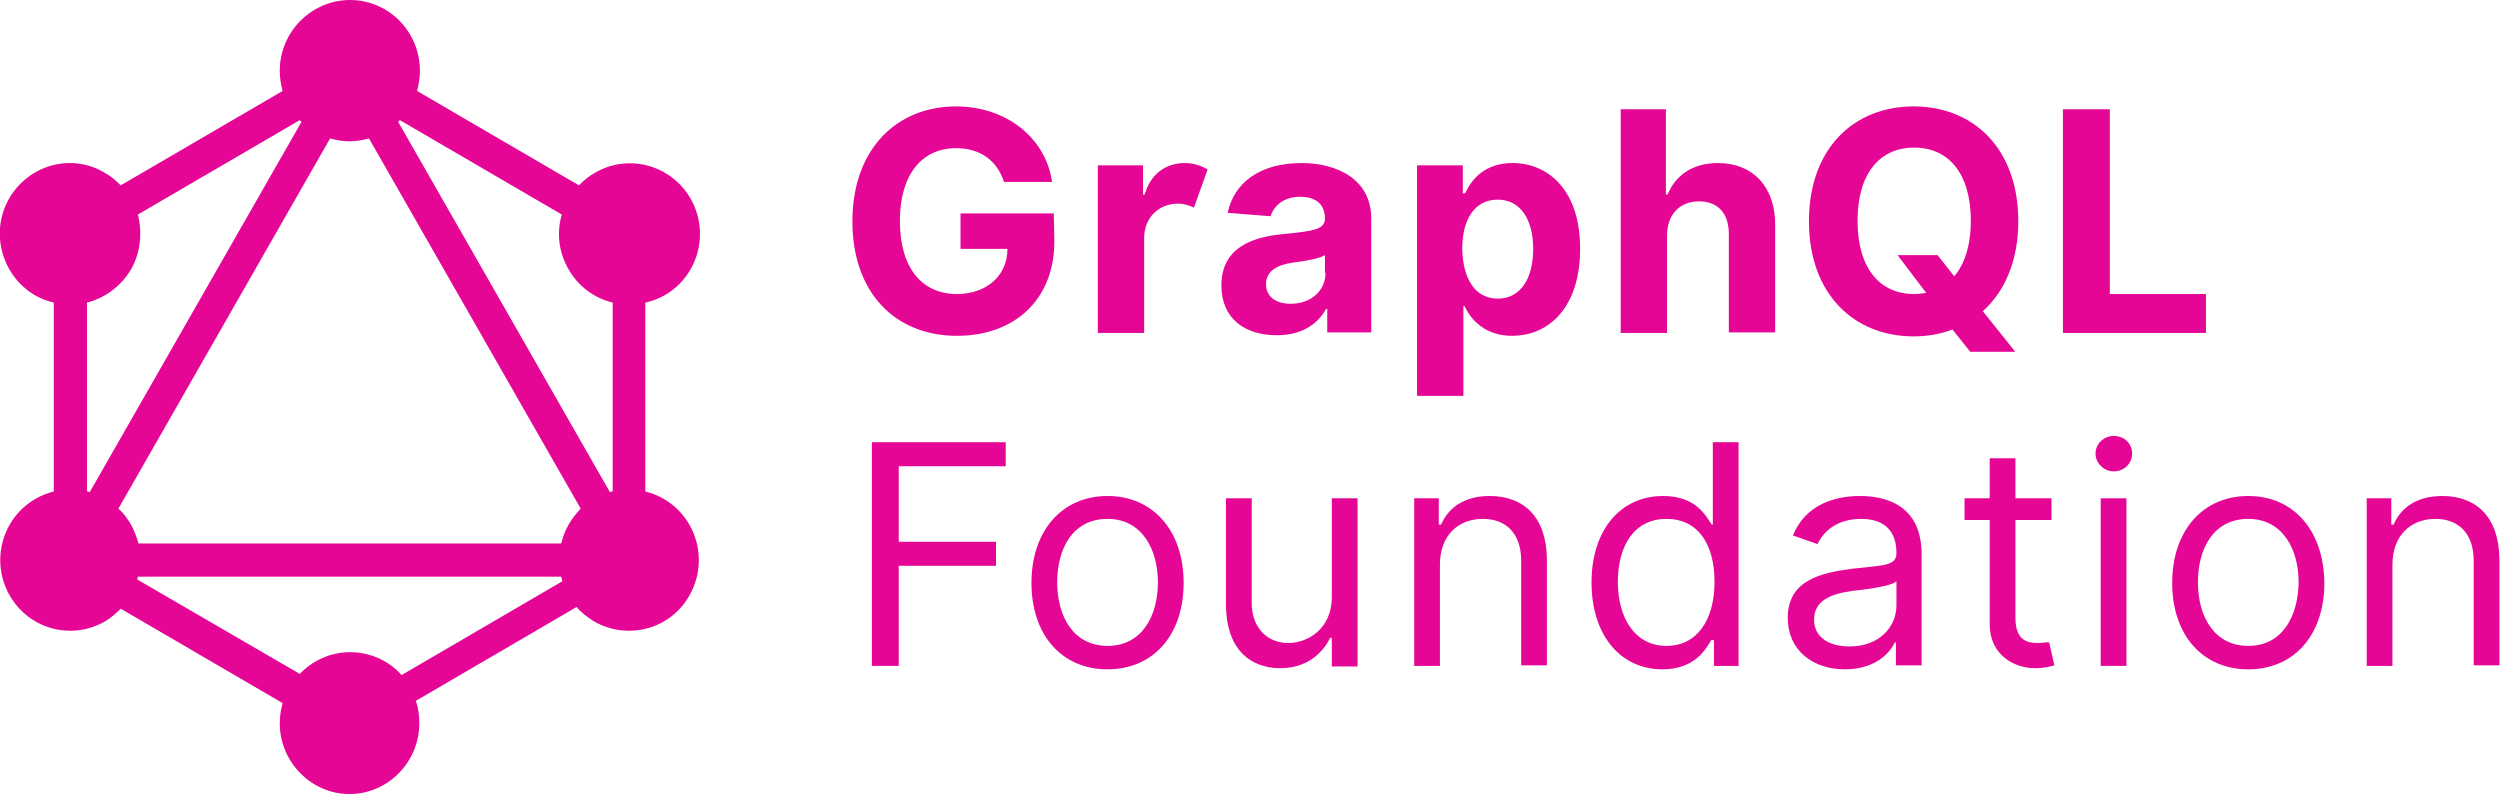
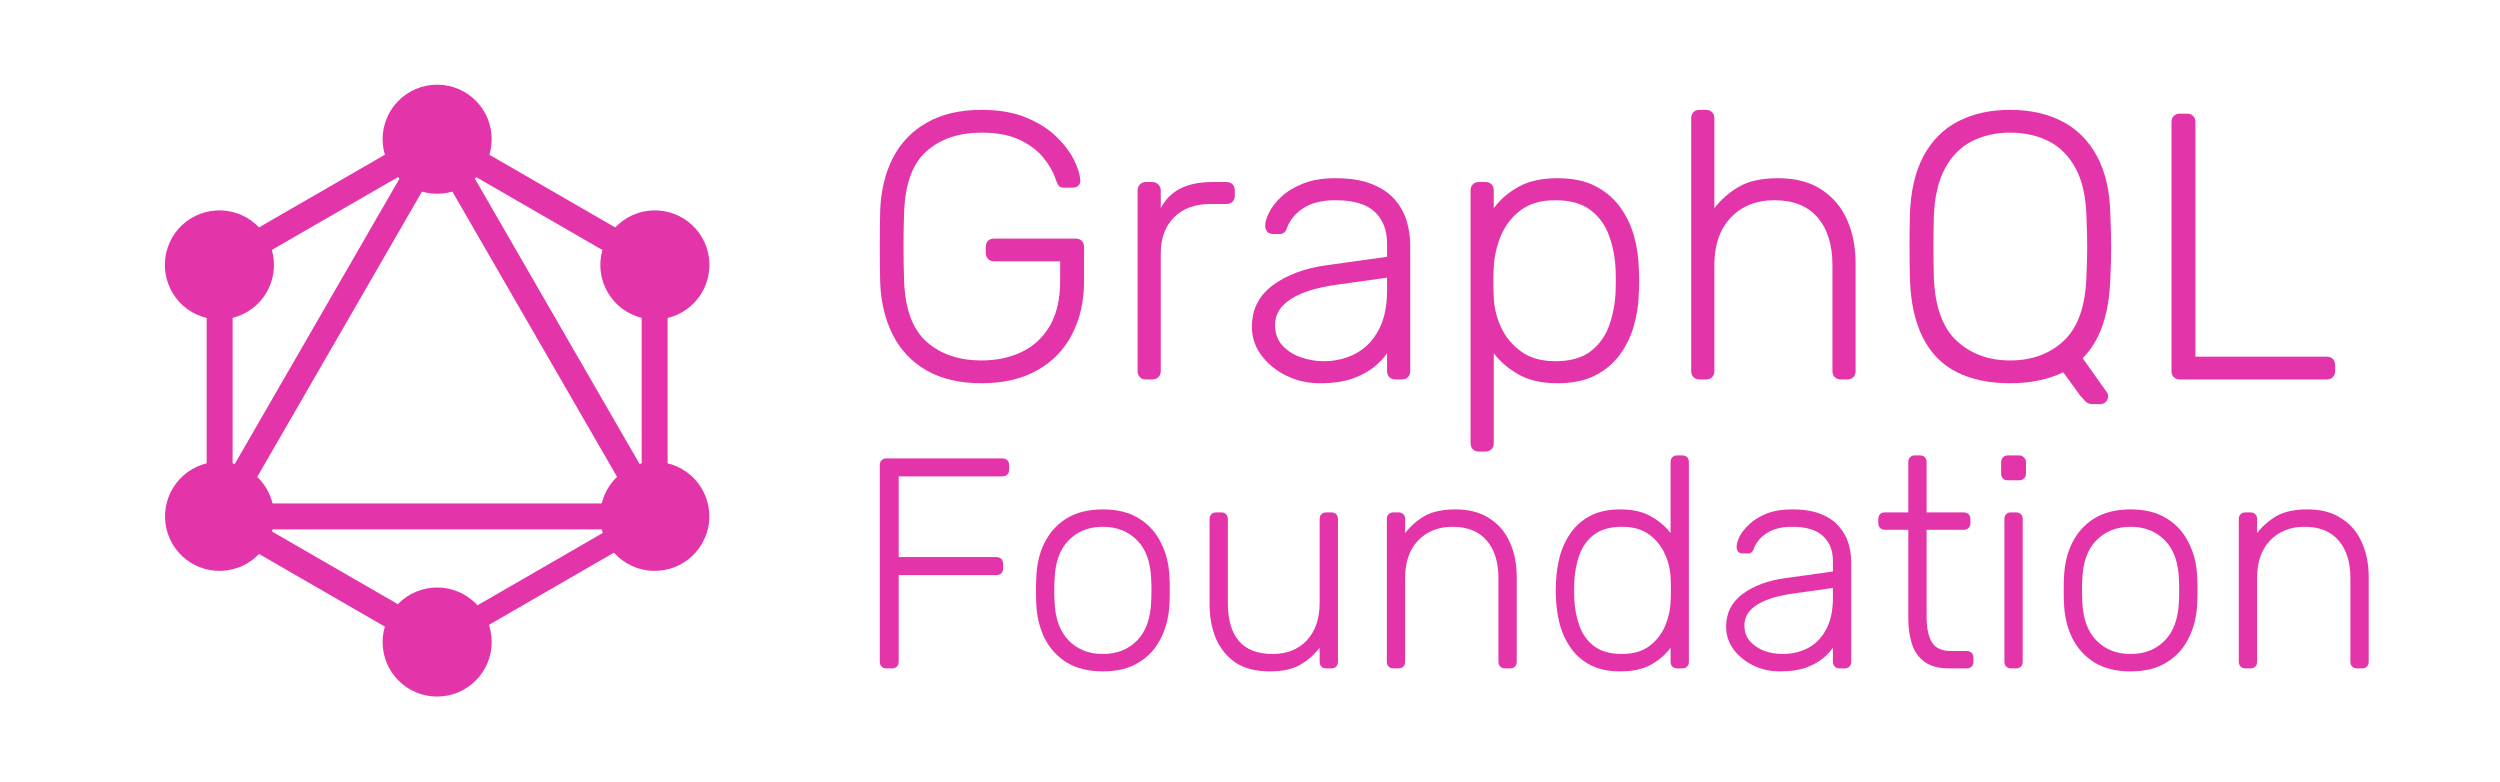
- <svg xmlns="http://www.w3.org/2000/svg" width="437" height="139" viewBox="0 0 437 139">
-   <g fill="#E50695" transform="translate(-1)">
-     <polygon points="153.4 116.4 158.1 116.4 158.1 98.9 175.1 98.9 175.1 94.7 158.1 94.7 158.1 81.5 176.8 81.5 176.8 77.3 153.4 77.3" />
-     <path d="M194.6 86.7C186.7 86.7 181.3 92.7 181.3 101.9 181.3 111 186.6 117 194.6 117 202.6 117 207.9 111 207.9 101.9 207.9 92.7 202.5 86.7 194.6 86.7zM194.6 112.9C188.6 112.9 185.8 107.7 185.8 101.8 185.8 95.9 188.5 90.7 194.6 90.7 200.6 90.7 203.4 96 203.4 101.8 203.4 107.7 200.6 112.9 194.6 112.9zM233.8 104.4C233.8 109.9 229.6 112.4 226.2 112.4 222.5 112.4 219.8 109.7 219.8 105.4L219.8 87.1 215.3 87.1 215.3 105.7C215.3 113.2 219.3 116.8 224.8 116.8 229.2 116.8 232.1 114.4 233.5 111.5L233.8 111.5 233.8 116.5 238.3 116.5 238.3 87.1 233.8 87.1 233.8 104.4zM261.4 86.7C257 86.7 254.2 88.7 252.9 91.7L252.5 91.7 252.5 87.1 248.2 87.1 248.2 116.4 252.7 116.4 252.7 98.7C252.7 93.6 255.9 90.7 260.2 90.7 264.4 90.7 266.9 93.4 266.9 98L266.9 116.3 271.4 116.3 271.4 97.7C271.3 90.3 267.3 86.7 261.4 86.7zM300.6 91.7L300.2 91.7C299.2 90.2 297.5 86.7 291.7 86.7 284.3 86.7 279.2 92.6 279.2 101.8 279.2 111.1 284.3 117 291.6 117 297.2 117 299.2 113.5 300.1 111.9L300.6 111.9 300.6 116.4 304.9 116.4 304.9 77.3 300.4 77.3 300.4 91.7 300.6 91.7zM292.3 112.9C286.7 112.9 283.8 107.9 283.8 101.7 283.8 95.5 286.6 90.7 292.3 90.7 297.8 90.7 300.7 95.1 300.7 101.7 300.7 108.3 297.7 112.9 292.3 112.9zM326.1 86.7C321.7 86.7 316.6 88.2 314.4 93.6L318.7 95.1C319.7 93 322 90.7 326.3 90.7 330.5 90.7 332.5 92.9 332.5 96.7 332.5 98.9 330.3 98.8 324.9 99.4 319.5 100.1 313.5 101.3 313.5 108 313.5 113.7 317.9 117 323.5 117 328.6 117 331.3 114.3 332.2 112.3L332.4 112.3 332.4 116.3 336.9 116.3 336.9 97.1C337 87.8 329.9 86.7 326.1 86.7zM332.5 105.8C332.5 109.5 329.6 113 324.3 113 320.7 113 318.1 111.4 318.1 108.3 318.1 104.9 321.2 103.8 324.7 103.3 326.6 103.1 331.7 102.5 332.5 101.6L332.5 105.8 332.5 105.8zM357.2 112.4C355.2 112.4 353.3 111.8 353.3 108L353.3 90.9 359.6 90.9 359.6 87.1 353.3 87.1 353.3 80.1 348.8 80.1 348.8 87.1 344.4 87.1 344.4 90.9 348.8 90.9 348.8 109.2C348.8 114.3 352.9 116.8 356.7 116.8 358.4 116.8 359.4 116.5 360.1 116.3L359.2 112.3C358.8 112.2 358.2 112.4 357.2 112.4z" />
-     <rect width="4.5" height="29.3" x="368.2" y="87.1" />
-     <path d="M370.5 76.2C368.7 76.2 367.3 77.6 367.3 79.3 367.3 81 368.8 82.4 370.5 82.4 372.3 82.4 373.7 81 373.7 79.3 373.7 77.5 372.3 76.2 370.5 76.2zM394 86.7C386.1 86.7 380.7 92.7 380.7 101.9 380.7 111 386 117 394 117 402 117 407.3 111 407.3 101.9 407.2 92.7 401.9 86.7 394 86.7zM394 112.9C388 112.9 385.2 107.7 385.2 101.8 385.2 95.9 387.9 90.7 394 90.7 400 90.7 402.8 96 402.8 101.8 402.7 107.7 400 112.9 394 112.9zM427.9 86.7C423.5 86.7 420.7 88.7 419.4 91.7L419 91.7 419 87.1 414.7 87.1 414.7 116.4 419.2 116.4 419.2 98.7C419.2 93.6 422.4 90.7 426.7 90.7 430.9 90.7 433.4 93.4 433.4 98L433.4 116.3 437.9 116.3 437.9 97.7C437.8 90.3 433.8 86.7 427.9 86.7zM185.2 37.3L168.9 37.3 168.9 43.5 177.1 43.5C177.1 48.4 173.2 51.4 168.3 51.4 162.2 51.4 158.3 46.9 158.3 38.6 158.3 30.6 162.1 25.9 168.1 25.9 172.4 25.9 175.3 28.1 176.5 31.8L184.9 31.8C183.8 24.1 176.9 18.6 168.1 18.6 157.8 18.6 150 26 150 38.7 150 51.1 157.4 58.7 168.3 58.7 178.2 58.7 185.3 52.5 185.3 42.2L185.2 37.3 185.2 37.3zM201.1 34L200.8 34 200.8 28.9 192.9 28.9 192.9 58.2 201 58.2 201 41.6C201 38 203.6 35.6 206.9 35.6 208 35.6 208.9 35.9 209.7 36.3L212.1 29.6C211 29 209.7 28.5 208.1 28.5 204.8 28.5 202.1 30.4 201.1 34zM228.5 28.5C221.3 28.5 216.7 31.9 215.6 37.2L223.1 37.8C223.7 35.9 225.4 34.4 228.3 34.4 231.1 34.4 232.6 35.8 232.6 38.2 232.6 40.1 230.6 40.4 225.5 40.9 219.7 41.4 214.5 43.4 214.5 49.9 214.5 55.7 218.6 58.6 224.2 58.6 228.5 58.6 231.3 56.7 232.8 54L233 54 233 58.1 240.7 58.1 240.7 38.4C240.8 31.4 234.8 28.5 228.5 28.5zM232.7 47.7C232.7 50.8 230.2 53.1 226.6 53.1 224.1 53.1 222.3 51.9 222.3 49.7 222.3 47.4 224.2 46.3 227 45.9 228.8 45.7 231.7 45.2 232.6 44.6L232.6 47.7 232.7 47.7 232.7 47.7zM265.4 28.5C260.5 28.5 258.2 31.4 257.1 33.8L256.7 33.8 256.7 28.9 248.7 28.9 248.7 69.2 256.8 69.2 256.8 53.5 257 53.5C258.1 55.9 260.6 58.7 265.3 58.7 272 58.7 277.2 53.4 277.2 43.6 277.3 33.5 271.8 28.5 265.4 28.5zM262.8 52.2C258.9 52.2 256.7 48.8 256.6 43.5 256.6 38.3 258.8 34.9 262.8 34.9 266.8 34.9 269 38.4 269 43.5 269 48.7 266.8 52.2 262.8 52.2zM301.3 28.5C296.9 28.5 293.9 30.6 292.5 34L292.2 34 292.2 19.1 284.3 19.1 284.3 58.2 292.4 58.2 292.4 41.2C292.4 37.4 294.7 35.2 298 35.2 301.3 35.2 303.2 37.3 303.2 40.9L303.2 58.1 311.3 58.1 311.3 39.5C311.4 32.7 307.4 28.5 301.3 28.5zM353.2 61.4L347.6 54.4C351.4 51 353.8 45.6 353.8 38.7 353.8 25.9 345.9 18.6 335.5 18.6 325.1 18.6 317.2 25.9 317.2 38.7 317.2 51.4 325.1 58.8 335.5 58.8 337.9 58.8 340.2 58.4 342.3 57.6L345.4 61.5 353.2 61.5 353.2 61.4zM342.6 48.3L339.7 44.6 332.7 44.6 337.7 51.2C337 51.3 336.3 51.4 335.6 51.4 329.6 51.4 325.7 46.9 325.7 38.6 325.7 30.3 329.6 25.8 335.6 25.8 341.6 25.8 345.5 30.3 345.5 38.6 345.5 42.9 344.4 46.2 342.6 48.3z" />
-     <polygon points="386.6 51.4 369.8 51.4 369.8 19.1 361.6 19.1 361.6 58.2 386.6 58.2" />
-     <path d="M117.2,51.6 C123.1,48.2 125.1,40.6 121.7,34.7 C118.3,28.8 110.8,26.8 105,30.2 C103.9,30.8 103,31.6 102.2,32.4 L73.9,15.9 C74.2,14.8 74.4,13.6 74.4,12.4 C74.4,5.5 68.9,0 62.2,0 C55.5,0 49.9,5.5 49.9,12.4 C49.9,13.6 50.1,14.8 50.4,15.9 L22.1,32.4 C21.3,31.6 20.4,30.8 19.3,30.2 C13.5,26.7 6,28.8 2.6,34.7 C-0.8,40.6 1.3,48.2 7.1,51.6 C8.1,52.2 9.2,52.6 10.4,52.9 L10.4,85.9 C9.3,86.2 8.2,86.6 7.2,87.2 C1.3,90.6 -0.7,98.2 2.7,104.1 C6.1,110 13.5,112 19.4,108.6 C20.4,108 21.3,107.2 22.1,106.4 L50.4,122.9 C50.1,124 49.9,125.2 49.9,126.4 C49.9,133.2 55.4,138.8 62.1,138.8 C68.8,138.8 74.3,133.2 74.3,126.4 C74.3,125 74.1,123.7 73.7,122.5 L101.8,106.1 C102.6,107.1 103.7,107.9 104.8,108.6 C110.7,112 118.2,110 121.5,104.1 C124.9,98.2 122.9,90.6 117,87.2 C116,86.6 114.9,86.2 113.8,85.9 L113.8,52.9 C115.1,52.6 116.1,52.2 117.2,51.6 Z M16.7,86 C16.5,86 16.4,85.9 16.2,85.9 L16.2,52.9 C19.3,52.1 22.1,50.1 23.9,47.1 C25.6,44.1 25.9,40.6 25.1,37.5 L53.4,21 C53.5,21.1 53.6,21.2 53.7,21.3 L16.7,86 Z M71.2,118 C69,115.5 65.7,114 62.2,114 C58.7,114 55.6,115.5 53.4,117.8 L25,101.3 C25,101.1 25.1,101 25.1,100.8 L99.1,100.8 C99.2,101.1 99.2,101.3 99.3,101.6 L71.2,118 Z M100.4,91.7 C99.8,92.7 99.4,93.8 99.1,95 L25.2,95 C24.9,93.9 24.5,92.8 23.9,91.7 C23.3,90.7 22.6,89.7 21.7,88.9 L58.7,24.2 C59.8,24.5 60.9,24.7 62.1,24.7 C63.3,24.7 64.4,24.5 65.5,24.2 L102.5,88.9 C101.8,89.7 101,90.6 100.4,91.7 Z M108.1,85.9 C107.9,85.9 107.8,86 107.6,86 L70.6,21.3 C70.7,21.2 70.8,21.1 70.9,21 L99.2,37.5 C98.3,40.6 98.6,44 100.4,47.1 C102.1,50.1 104.9,52.1 108.1,52.9 C108.1,52.9 108.1,85.9 108.1,85.9 Z" />
+ <svg xmlns="http://www.w3.org/2000/svg" version="1.1" x="0" y="0" width="1600" height="500" viewBox="0, 0, 1600, 500" id="svg56">
+   <defs id="defs60" />
+   <g id="g1213">
+     <g id="GraphQL-mark">
+       <path d="m 137.239,352.66 -14.376,-8.3 160.15,-277.38 14.376,8.3 z" fill="#e434aa" id="path7" />
+       <path d="m 119.571,322.2 h 320.3 v 16.6 h -320.3 z" fill="#e434aa" id="path9" />
+       <path d="m 286.119,424.026 -160.21,-92.5 8.3,-14.376 160.21,92.5 z" fill="#e434aa" id="path11" />
+       <path d="m 425.293,182.947 -160.21,-92.5 8.301,-14.376 160.21,92.5 z" fill="#e434aa" id="path13" />
+       <path d="m 134.253,182.883 -8.3,-14.375 160.21,-92.5 8.301,14.375 z" fill="#e434aa" id="path15" />
+       <path d="m 422.339,352.663 -160.15,-277.38 14.376,-8.3 160.15,277.38 z" fill="#e434aa" id="path17" />
+       <path d="m 132.271,157.5 h 16.6 v 185 h -16.6 z" fill="#e434aa" id="path19" />
+       <path d="m 410.671,157.5 h 16.6 v 185 h -16.6 z" fill="#e434aa" id="path21" />
+       <path d="m 283.293,416.999 -7.25,-12.557 139.339,-80.45 7.25,12.557 z" fill="#e434aa" id="path23" />
+       <path d="m 449.272,347.9 c -9.6,16.7 -31,22.4 -47.7,12.8 -16.701,-9.6 -22.4,-31 -12.8,-47.7 9.599,-16.7 31,-22.4 47.699,-12.8 16.801,9.7 22.5,31 12.801,47.7" fill="#e434aa" id="path25" />
+       <path d="m 170.671,187 c -9.6,16.7 -31,22.4 -47.7,12.8 -16.7,-9.6 -22.4,-31 -12.8,-47.7 9.6,-16.7 31,-22.4 47.7,-12.8 16.7,9.7 22.4,31 12.8,47.7" fill="#e434aa" id="path27" />
+       <path d="m 110.271,347.9 c -9.6,-16.7 -3.9,-38 12.8,-47.7 16.7,-9.6 38,-3.9 47.7,12.8 9.6,16.7 3.9,38 -12.8,47.7 -16.8,9.6 -38.1,3.9 -47.7,-12.8" fill="#e434aa" id="path29" />
+       <path d="m 388.871,187 c -9.6,-16.7 -3.9,-38 12.8,-47.7 16.7,-9.6 38,-3.9 47.7,12.8 9.6,16.7 3.9,38 -12.8,47.7 -16.7,9.6 -38.1,3.9 -47.7,-12.8" fill="#e434aa" id="path31" />
+       <path d="m 279.771,445.8 c -19.3,0 -34.9,-15.6 -34.9,-34.9 0,-19.3 15.6,-34.9 34.9,-34.9 19.301,0 34.9,15.6 34.9,34.9 0,19.2 -15.599,34.9 -34.9,34.9" fill="#e434aa" id="path33" />
+       <path d="m 279.771,124 c -19.3,0 -34.9,-15.6 -34.9,-34.9 0,-19.3 15.6,-34.9 34.9,-34.9 19.301,0 34.9,15.6 34.9,34.9 0,19.3 -15.599,34.9 -34.9,34.9" fill="#e434aa" id="path35" />
+     </g>
+     <g id="g1175">
+       <g id="GraphQL-text" transform="translate(0,-89.50873)">
+         <path d="m 1395.102,332.35 q -2.43,0 -3.888,-1.458 -1.458,-1.458 -1.458,-3.888 V 167.596 q 0,-2.43 1.458,-3.888 1.458,-1.458 3.888,-1.458 h 4.617 q 2.43,0 3.888,1.458 1.458,1.458 1.458,3.888 V 317.77 h 83.835 q 2.673,0 4.131,1.458 1.458,1.458 1.458,4.131 v 3.645 q 0,2.43 -1.458,3.888 -1.458,1.458 -4.131,1.458 z" fill="#e434aa" id="path38" />
+         <path d="m 1338.969,348.145 q -2.673,0 -4.618,-2.066 -1.944,-2.065 -3.158,-3.523 L 1320.5,327.733 q -14.579,7.047 -34.02,7.047 -20.168,0 -34.262,-7.169 -14.094,-7.168 -21.628,-22.113 -7.533,-14.944 -8.262,-37.786 -0.243,-10.935 -0.243,-20.412 0,-9.477 0.243,-20.412 0.729,-22.599 8.749,-37.544 8.018,-14.944 22.234,-22.234 14.215,-7.29 33.169,-7.29 18.954,0 33.17,7.29 14.215,7.29 22.356,22.234 8.14,14.945 8.626,37.544 0.487,10.935 0.487,20.412 0,9.477 -0.487,20.412 -1.215,34.749 -17.739,51.03 l 15.552,21.87 q 0.243,0.243 0.487,0.85 0.242,0.608 0.242,1.823 0,1.944 -1.458,3.402 -1.457,1.458 -3.402,1.458 z M 1286.48,320.2 q 20.899,0 34.385,-12.636 13.486,-12.636 14.458,-41.067 0.486,-10.935 0.486,-19.197 0,-8.262 -0.486,-19.197 -0.485,-18.954 -6.925,-30.861 -6.44,-11.907 -17.253,-17.375 -10.813,-5.467 -24.665,-5.467 -13.608,0 -24.421,5.467 -10.814,5.468 -17.253,17.375 -6.44,11.907 -7.169,30.861 -0.242,10.935 -0.242,19.197 0,8.262 0.242,19.197 0.972,28.431 14.581,41.067 13.607,12.636 34.262,12.636 z" fill="#e434aa" id="path40" />
+         <path d="m 1087.707,332.35 q -2.43,0 -3.888,-1.458 -1.458,-1.458 -1.458,-3.888 V 165.166 q 0,-2.43 1.458,-3.888 1.458,-1.458 3.888,-1.458 h 4.131 q 2.43,0 3.888,1.458 1.458,1.458 1.458,3.888 v 57.591 q 6.561,-8.505 15.916,-13.851 9.356,-5.346 24.908,-5.346 16.524,0 27.58,7.168 11.057,7.169 16.524,19.44 5.468,12.272 5.468,27.824 v 69.012 q 0,2.43 -1.458,3.888 -1.458,1.458 -3.888,1.458 h -4.131 q -2.43,0 -3.888,-1.458 -1.458,-1.458 -1.458,-3.888 v -67.797 q 0,-19.44 -9.477,-30.497 -9.477,-11.056 -27.702,-11.056 -17.253,0 -27.824,11.056 -10.57,11.057 -10.57,30.497 v 67.797 q 0,2.43 -1.458,3.888 -1.458,1.458 -3.888,1.458 z" fill="#e434aa" id="path42" />
+         <path d="m 946.524,378.52 q -2.43,0 -3.888,-1.458 -1.458,-1.458 -1.458,-3.888 V 211.336 q 0,-2.43 1.458,-3.888 1.458,-1.458 3.888,-1.458 h 4.131 q 2.43,0 3.888,1.458 1.458,1.458 1.458,3.888 v 11.421 q 6.075,-8.262 15.916,-13.73 9.842,-5.467 24.908,-5.467 14.337,0 24.057,4.981 9.72,4.982 15.795,13.244 6.075,8.262 8.991,18.468 2.916,10.206 3.159,20.898 0.243,3.645 0.243,8.019 0,4.374 -0.243,8.019 -0.243,10.692 -3.159,20.898 -2.916,10.206 -8.991,18.468 -6.075,8.262 -15.795,13.243 -9.72,4.982 -24.057,4.982 -15.066,0 -24.908,-5.589 -9.841,-5.589 -15.916,-13.608 v 57.591 q 0,2.43 -1.458,3.888 -1.458,1.458 -3.888,1.458 z m 48.843,-57.834 q 14.337,0 22.599,-6.318 8.262,-6.318 11.907,-16.524 3.645,-10.206 4.131,-21.87 0.243,-6.804 0,-13.608 -0.486,-11.664 -4.131,-21.87 -3.645,-10.206 -11.907,-16.524 -8.262,-6.318 -22.599,-6.318 -13.851,0 -22.356,6.561 -8.505,6.561 -12.515,16.402 -4.009,9.842 -4.495,19.805 -0.243,3.645 -0.243,9.477 0,5.832 0.243,9.477 0.243,9.72 4.495,19.197 4.253,9.477 12.879,15.795 8.627,6.318 21.992,6.318 z" fill="#e434aa" id="path44" />
+         <path d="m 844.707,334.78 q -11.664,0 -21.506,-4.86 -9.841,-4.86 -15.916,-13.001 -6.075,-8.14 -6.075,-18.346 0,-16.524 13.365,-26.487 13.365,-9.963 34.749,-12.879 l 38.394,-5.346 v -8.505 q 0,-12.879 -7.898,-20.291 -7.897,-7.411 -25.15,-7.411 -12.636,0 -20.412,4.981 -7.776,4.982 -10.692,13.001 -1.215,3.645 -4.617,3.645 h -3.888 q -2.916,0 -4.131,-1.58 -1.215,-1.579 -1.215,-3.766 0,-3.402 2.551,-8.505 2.552,-5.103 7.898,-10.085 5.346,-4.981 13.851,-8.383 8.505,-3.402 20.655,-3.402 14.337,0 23.692,3.888 9.356,3.888 14.58,10.084 5.225,6.197 7.412,13.73 2.187,7.533 2.187,14.823 v 80.919 q 0,2.43 -1.458,3.888 -1.458,1.458 -3.888,1.458 h -4.131 q -2.43,0 -3.888,-1.458 -1.458,-1.458 -1.458,-3.888 v -11.421 q -2.916,4.374 -8.262,8.748 -5.346,4.374 -13.73,7.411 -8.383,3.038 -21.019,3.038 z m 2.43,-14.094 q 11.178,0 20.412,-4.86 9.234,-4.86 14.701,-14.944 5.468,-10.085 5.468,-25.394 v -8.262 l -31.347,4.374 q -19.926,2.673 -30.132,9.234 -10.206,6.561 -10.206,16.524 0,8.019 4.617,13.122 4.617,5.103 11.785,7.654 7.169,2.552 14.702,2.552 z" fill="#e434aa" id="path46" />
+         <path d="m 733.413,332.35 q -2.43,0 -3.888,-1.458 -1.458,-1.458 -1.458,-3.888 V 211.579 q 0,-2.43 1.458,-4.01 1.458,-1.579 3.888,-1.579 h 3.888 q 2.43,0 4.009,1.579 1.58,1.58 1.58,4.01 v 11.178 q 4.374,-8.505 12.636,-12.636 8.262,-4.131 20.412,-4.131 h 8.991 q 2.43,0 3.888,1.458 1.458,1.458 1.458,3.888 v 3.402 q 0,2.43 -1.458,3.888 -1.458,1.458 -3.888,1.458 H 774.48 q -14.58,0 -23.085,8.505 -8.505,8.505 -8.505,23.085 v 75.33 q 0,2.43 -1.58,3.888 -1.579,1.458 -4.009,1.458 z" fill="#e434aa" id="path48" />
+         <path d="m 628.194,334.78 q -20.898,0 -35.114,-8.141 -14.215,-8.14 -21.627,-22.72 -7.411,-14.58 -8.141,-33.534 -0.242,-10.935 -0.242,-23.085 0,-12.15 0.242,-23.085 0.73,-19.197 8.141,-33.656 7.412,-14.458 21.749,-22.599 14.337,-8.14 34.992,-8.14 16.767,0 28.673,4.981 11.908,4.982 19.44,12.393 7.534,7.412 11.179,14.945 3.644,7.533 3.888,12.636 0.243,2.187 -1.215,3.523 -1.458,1.337 -3.888,1.337 h -5.347 q -2.187,0 -3.158,-1.094 -0.972,-1.093 -1.944,-3.766 -2.43,-7.533 -8.141,-14.459 -5.71,-6.925 -15.309,-11.421 -9.599,-4.495 -24.178,-4.495 -21.627,0 -35.114,11.785 -13.486,11.786 -14.458,39.245 -0.729,21.87 0,43.74 0.972,27.216 14.458,39.123 13.487,11.907 35.114,11.907 14.337,0 25.758,-5.468 11.42,-5.467 17.982,-16.767 6.561,-11.299 6.561,-28.795 v -12.393 h -42.282 q -2.43,0 -3.888,-1.58 -1.458,-1.579 -1.458,-4.009 v -3.402 q 0,-2.673 1.458,-4.131 1.458,-1.458 3.888,-1.458 h 52.002 q 2.673,0 4.131,1.458 1.458,1.458 1.458,4.131 v 21.384 q 0,19.44 -7.655,34.263 -7.654,14.823 -22.356,23.085 -14.702,8.262 -35.599,8.262 z" fill="#e434aa" id="path50" />
+       </g>
+       <g id="g1154">
+         <path d="m 567.294,427.769 q -1.92,0 -3.072,-1.152 -1.152,-1.152 -1.152,-3.072 v -125.76 q 0,-2.112 1.152,-3.264 1.152,-1.152 3.072,-1.152 h 74.112 q 2.112,0 3.264,1.152 1.152,1.152 1.152,3.264 v 2.88 q 0,1.92 -1.152,3.072 -1.152,1.152 -3.264,1.152 h -66.24 v 51.648 h 62.4 q 2.112,0 3.264,1.152 1.152,1.152 1.152,3.264 v 2.88 q 0,1.92 -1.152,3.072 -1.152,1.152 -3.264,1.152 h -62.4 v 55.488 q 0,1.92 -1.152,3.072 -1.152,1.152 -3.264,1.152 z" style="font-style:normal;font-variant:normal;font-weight:300;font-stretch:normal;font-size:192px;line-height:1.25;font-family:Rubik;-inkscape-font-specification:'Rubik, Light';font-variant-ligatures:normal;font-variant-caps:normal;font-variant-numeric:normal;font-variant-east-asian:normal;fill:#e434aa;fill-opacity:1;stroke:none" id="path1113" />
+         <path d="m 705.84,429.689 q -13.824,0 -23.232,-5.76 -9.216,-5.76 -14.208,-15.744 -4.8,-9.984 -5.184,-22.272 -0.192,-2.88 -0.192,-8.064 0,-5.184 0.192,-8.064 0.384,-12.48 5.184,-22.272 4.992,-9.984 14.208,-15.744 9.408,-5.76 23.232,-5.76 13.824,0 23.04,5.76 9.408,5.76 14.208,15.744 4.992,9.792 5.376,22.272 0.192,2.88 0.192,8.064 0,5.184 -0.192,8.064 -0.384,12.288 -5.376,22.272 -4.8,9.984 -14.208,15.744 -9.216,5.76 -23.04,5.76 z m 0,-11.136 q 13.44,0 21.888,-8.64 8.448,-8.64 9.024,-24.96 0.192,-2.88 0.192,-7.104 0,-4.224 -0.192,-7.104 -0.576,-16.512 -9.024,-24.96 -8.448,-8.64 -21.888,-8.64 -13.44,0 -21.888,8.64 -8.448,8.448 -9.024,24.96 -0.192,2.88 -0.192,7.104 0,4.224 0.192,7.104 0.576,16.32 9.024,24.96 8.448,8.64 21.888,8.64 z" style="font-style:normal;font-variant:normal;font-weight:300;font-stretch:normal;font-size:192px;line-height:1.25;font-family:Rubik;-inkscape-font-specification:'Rubik, Light';font-variant-ligatures:normal;font-variant-caps:normal;font-variant-numeric:normal;font-variant-east-asian:normal;fill:#e434aa;fill-opacity:1;stroke:none" id="path1115" />
+         <path d="m 812.514,429.689 q -13.056,0 -21.696,-5.568 -8.448,-5.76 -12.672,-15.552 -4.032,-9.792 -4.032,-21.888 v -54.528 q 0,-1.92 1.152,-3.072 1.152,-1.152 3.072,-1.152 h 3.264 q 1.92,0 3.072,1.152 1.152,1.152 1.152,3.072 v 53.568 q 0,32.832 28.608,32.832 13.632,0 21.888,-8.64 8.256,-8.832 8.256,-24.192 v -53.568 q 0,-1.92 1.152,-3.072 1.152,-1.152 3.072,-1.152 h 3.264 q 1.92,0 3.072,1.152 1.152,1.152 1.152,3.072 v 91.392 q 0,1.92 -1.152,3.072 -1.152,1.152 -3.072,1.152 h -3.264 q -1.92,0 -3.072,-1.152 -1.152,-1.152 -1.152,-3.072 v -9.024 q -5.184,6.72 -12.48,10.944 -7.104,4.224 -19.584,4.224 z" style="font-style:normal;font-variant:normal;font-weight:300;font-stretch:normal;font-size:192px;line-height:1.25;font-family:Rubik;-inkscape-font-specification:'Rubik, Light';font-variant-ligatures:normal;font-variant-caps:normal;font-variant-numeric:normal;font-variant-east-asian:normal;fill:#e434aa;fill-opacity:1;stroke:none" id="path1117" />
+         <path d="m 891.798,427.769 q -1.92,0 -3.072,-1.152 -1.152,-1.152 -1.152,-3.072 v -91.392 q 0,-1.92 1.152,-3.072 1.152,-1.152 3.072,-1.152 h 3.264 q 1.92,0 3.072,1.152 1.152,1.152 1.152,3.072 v 9.024 q 5.184,-6.72 12.48,-10.944 7.488,-4.224 19.776,-4.224 13.056,0 21.696,5.76 8.832,5.568 13.056,15.36 4.416,9.6 4.416,21.888 v 54.528 q 0,1.92 -1.152,3.072 -1.152,1.152 -3.072,1.152 h -3.264 q -1.92,0 -3.072,-1.152 -1.152,-1.152 -1.152,-3.072 v -53.568 q 0,-15.36 -7.488,-24 -7.488,-8.832 -21.888,-8.832 -13.632,0 -22.08,8.832 -8.256,8.64 -8.256,24 v 53.568 q 0,1.92 -1.152,3.072 -1.152,1.152 -3.072,1.152 z" style="font-style:normal;font-variant:normal;font-weight:300;font-stretch:normal;font-size:192px;line-height:1.25;font-family:Rubik;-inkscape-font-specification:'Rubik, Light';font-variant-ligatures:normal;font-variant-caps:normal;font-variant-numeric:normal;font-variant-east-asian:normal;fill:#e434aa;fill-opacity:1;stroke:none" id="path1119" />
+         <path d="m 1036.92,429.689 q -11.136,0 -19.008,-4.032 -7.68,-4.032 -12.48,-10.752 -4.8,-6.72 -7.104,-14.976 -2.112,-8.256 -2.496,-16.704 -0.192,-2.88 -0.192,-5.376 0,-2.496 0.192,-5.376 0.384,-8.448 2.496,-16.704 2.304,-8.256 7.104,-14.976 4.8,-6.72 12.48,-10.752 7.872,-4.032 19.008,-4.032 11.904,0 19.584,4.416 7.872,4.416 12.672,10.752 v -45.504 q 0,-1.92 1.152,-3.072 1.152,-1.152 3.072,-1.152 h 3.264 q 1.92,0 3.072,1.152 1.152,1.152 1.152,3.072 v 127.872 q 0,1.92 -1.152,3.072 -1.152,1.152 -3.072,1.152 h -3.264 q -1.92,0 -3.072,-1.152 -1.152,-1.152 -1.152,-3.072 v -9.024 q -4.8,6.528 -12.672,10.944 -7.68,4.224 -19.584,4.224 z m 1.152,-11.136 q 10.944,0 17.664,-5.184 6.72,-5.184 9.984,-12.864 3.264,-7.872 3.456,-15.744 0.192,-2.88 0.192,-7.488 0,-4.608 -0.192,-7.488 -0.192,-7.68 -3.648,-15.168 -3.264,-7.488 -9.984,-12.48 -6.72,-4.992 -17.472,-4.992 -11.136,0 -17.856,4.992 -6.528,4.992 -9.408,13.056 -2.88,8.064 -3.264,17.28 -0.192,5.376 0,10.752 0.384,9.216 3.264,17.28 2.88,8.064 9.408,13.056 6.72,4.992 17.856,4.992 z" style="font-style:normal;font-variant:normal;font-weight:300;font-stretch:normal;font-size:192px;line-height:1.25;font-family:Rubik;-inkscape-font-specification:'Rubik, Light';font-variant-ligatures:normal;font-variant-caps:normal;font-variant-numeric:normal;font-variant-east-asian:normal;fill:#e434aa;fill-opacity:1;stroke:none" id="path1121" />
+         <path d="m 1139.079,429.689 q -9.216,0 -17.088,-3.84 -7.68,-3.84 -12.48,-10.176 -4.8,-6.528 -4.8,-14.592 0,-13.056 10.56,-20.928 10.56,-7.872 27.456,-10.176 l 30.336,-4.224 v -6.72 q 0,-10.176 -6.336,-15.936 -6.144,-5.952 -19.776,-5.952 -9.984,0 -16.128,4.032 -6.144,3.84 -8.448,10.176 -0.96,2.88 -3.648,2.88 h -3.072 q -2.304,0 -3.264,-1.152 -0.96,-1.344 -0.96,-3.072 0,-2.688 1.92,-6.72 2.112,-4.032 6.336,-7.872 4.224,-4.032 10.944,-6.72 6.72,-2.688 16.32,-2.688 11.328,0 18.624,3.072 7.488,3.072 11.52,8.064 4.224,4.8 5.952,10.752 1.728,5.952 1.728,11.712 v 63.936 q 0,1.92 -1.152,3.072 -1.152,1.152 -3.072,1.152 h -3.264 q -1.92,0 -3.072,-1.152 -1.152,-1.152 -1.152,-3.072 v -9.024 q -2.304,3.456 -6.528,6.912 -4.224,3.456 -10.944,5.952 -6.528,2.304 -16.512,2.304 z m 1.92,-11.136 q 8.832,0 16.128,-3.84 7.296,-3.84 11.52,-11.712 4.416,-8.064 4.416,-20.16 v -6.528 l -24.768,3.456 q -15.744,2.112 -23.808,7.296 -8.064,5.184 -8.064,13.056 0,6.336 3.648,10.368 3.648,4.032 9.216,6.144 5.76,1.92 11.712,1.92 z" style="font-style:normal;font-variant:normal;font-weight:300;font-stretch:normal;font-size:192px;line-height:1.25;font-family:Rubik;-inkscape-font-specification:'Rubik, Light';font-variant-ligatures:normal;font-variant-caps:normal;font-variant-numeric:normal;font-variant-east-asian:normal;fill:#e434aa;fill-opacity:1;stroke:none" id="path1123" />
+         <path d="m 1247.424,427.769 q -9.984,0 -15.744,-4.224 -5.76,-4.224 -8.064,-11.52 -2.304,-7.296 -2.304,-16.32 v -56.64 h -14.976 q -1.92,0 -3.072,-1.152 -1.152,-1.152 -1.152,-3.072 v -2.688 q 0,-1.92 1.152,-3.072 1.152,-1.152 3.072,-1.152 h 14.976 v -32.256 q 0,-1.92 1.152,-3.072 1.152,-1.152 3.072,-1.152 h 3.264 q 1.92,0 3.072,1.152 1.152,1.152 1.152,3.072 v 32.256 h 23.808 q 1.92,0 3.072,1.152 1.152,1.152 1.152,3.072 v 2.688 q 0,1.92 -1.152,3.072 -1.152,1.152 -3.072,1.152 h -23.808 v 55.872 q 0,10.176 3.264,15.936 3.456,5.76 12.096,5.76 h 10.368 q 1.92,0 3.072,1.152 1.152,1.152 1.152,3.072 v 2.688 q 0,1.92 -1.152,3.072 -1.152,1.152 -3.072,1.152 z" style="font-style:normal;font-variant:normal;font-weight:300;font-stretch:normal;font-size:192px;line-height:1.25;font-family:Rubik;-inkscape-font-specification:'Rubik, Light';font-variant-ligatures:normal;font-variant-caps:normal;font-variant-numeric:normal;font-variant-east-asian:normal;fill:#e434aa;fill-opacity:1;stroke:none" id="path1125" />
+         <path d="m 1287.048,427.769 q -1.92,0 -3.072,-1.152 -1.152,-1.152 -1.152,-3.072 v -91.392 q 0,-1.92 1.152,-3.072 1.152,-1.152 3.072,-1.152 h 3.264 q 1.92,0 3.072,1.152 1.152,1.152 1.152,3.072 v 91.392 q 0,1.92 -1.152,3.072 -1.152,1.152 -3.072,1.152 z m -2.112,-120.384 q -1.92,0 -3.072,-1.152 -1.152,-1.152 -1.152,-3.072 v -7.296 q 0,-1.92 1.152,-3.072 1.152,-1.344 3.072,-1.344 h 7.296 q 1.92,0 3.072,1.344 1.344,1.152 1.344,3.072 v 7.296 q 0,1.92 -1.344,3.072 -1.152,1.152 -3.072,1.152 z" style="font-style:normal;font-variant:normal;font-weight:300;font-stretch:normal;font-size:192px;line-height:1.25;font-family:Rubik;-inkscape-font-specification:'Rubik, Light';font-variant-ligatures:normal;font-variant-caps:normal;font-variant-numeric:normal;font-variant-east-asian:normal;fill:#e434aa;fill-opacity:1;stroke:none" id="path1127" />
+         <path d="m 1363.59,429.689 q -13.824,0 -23.232,-5.76 -9.216,-5.76 -14.208,-15.744 -4.8,-9.984 -5.184,-22.272 -0.192,-2.88 -0.192,-8.064 0,-5.184 0.192,-8.064 0.384,-12.48 5.184,-22.272 4.992,-9.984 14.208,-15.744 9.408,-5.76 23.232,-5.76 13.824,0 23.04,5.76 9.408,5.76 14.208,15.744 4.992,9.792 5.376,22.272 0.192,2.88 0.192,8.064 0,5.184 -0.192,8.064 -0.384,12.288 -5.376,22.272 -4.8,9.984 -14.208,15.744 -9.216,5.76 -23.04,5.76 z m 0,-11.136 q 13.44,0 21.888,-8.64 8.448,-8.64 9.024,-24.96 0.192,-2.88 0.192,-7.104 0,-4.224 -0.192,-7.104 -0.576,-16.512 -9.024,-24.96 -8.448,-8.64 -21.888,-8.64 -13.44,0 -21.888,8.64 -8.448,8.448 -9.024,24.96 -0.192,2.88 -0.192,7.104 0,4.224 0.192,7.104 0.576,16.32 9.024,24.96 8.448,8.64 21.888,8.64 z" style="font-style:normal;font-variant:normal;font-weight:300;font-stretch:normal;font-size:192px;line-height:1.25;font-family:Rubik;-inkscape-font-specification:'Rubik, Light';font-variant-ligatures:normal;font-variant-caps:normal;font-variant-numeric:normal;font-variant-east-asian:normal;fill:#e434aa;fill-opacity:1;stroke:none" id="path1129" />
+         <path d="m 1437.048,427.769 q -1.92,0 -3.072,-1.152 -1.152,-1.152 -1.152,-3.072 v -91.392 q 0,-1.92 1.152,-3.072 1.152,-1.152 3.072,-1.152 h 3.264 q 1.92,0 3.072,1.152 1.152,1.152 1.152,3.072 v 9.024 q 5.184,-6.72 12.48,-10.944 7.488,-4.224 19.776,-4.224 13.056,0 21.696,5.76 8.832,5.568 13.056,15.36 4.416,9.6 4.416,21.888 v 54.528 q 0,1.92 -1.152,3.072 -1.152,1.152 -3.072,1.152 h -3.264 q -1.92,0 -3.072,-1.152 -1.152,-1.152 -1.152,-3.072 v -53.568 q 0,-15.36 -7.488,-24 -7.488,-8.832 -21.888,-8.832 -13.632,0 -22.08,8.832 -8.256,8.64 -8.256,24 v 53.568 q 0,1.92 -1.152,3.072 -1.152,1.152 -3.072,1.152 z" style="font-style:normal;font-variant:normal;font-weight:300;font-stretch:normal;font-size:192px;line-height:1.25;font-family:Rubik;-inkscape-font-specification:'Rubik, Light';font-variant-ligatures:normal;font-variant-caps:normal;font-variant-numeric:normal;font-variant-east-asian:normal;fill:#e434aa;fill-opacity:1;stroke:none" id="path1131" />
+       </g>
+     </g>
  </g>
</svg>
